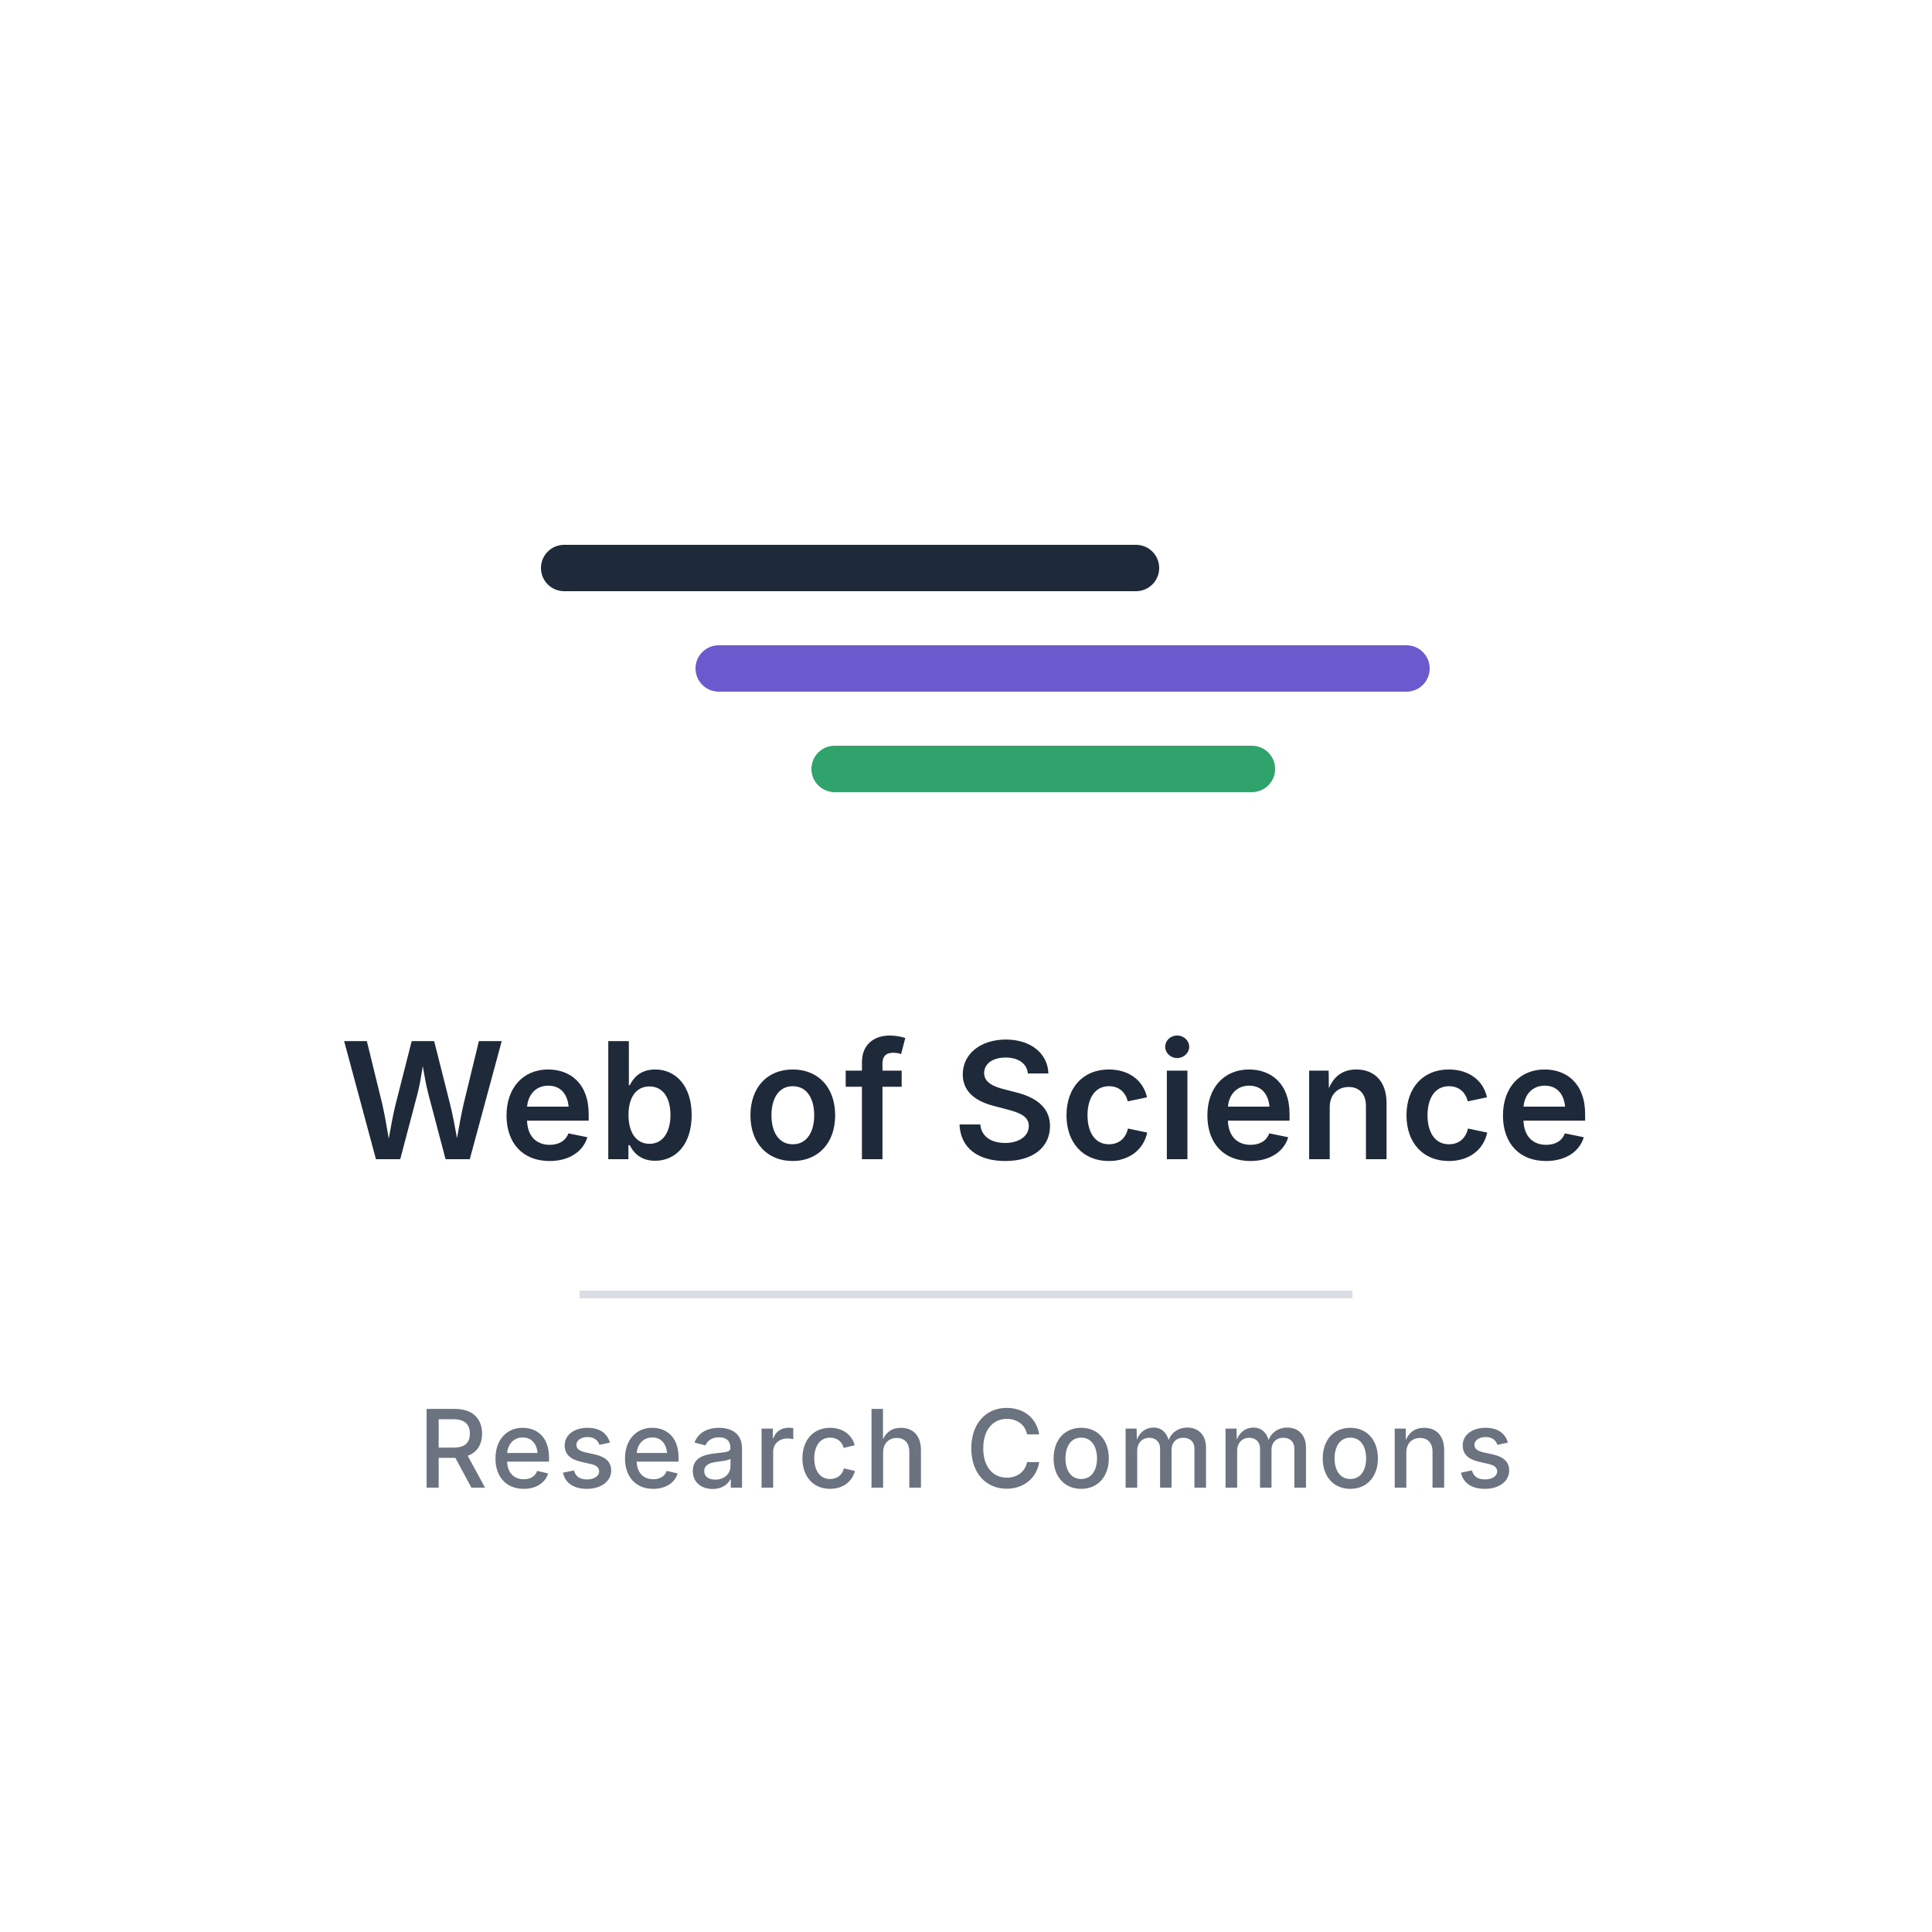
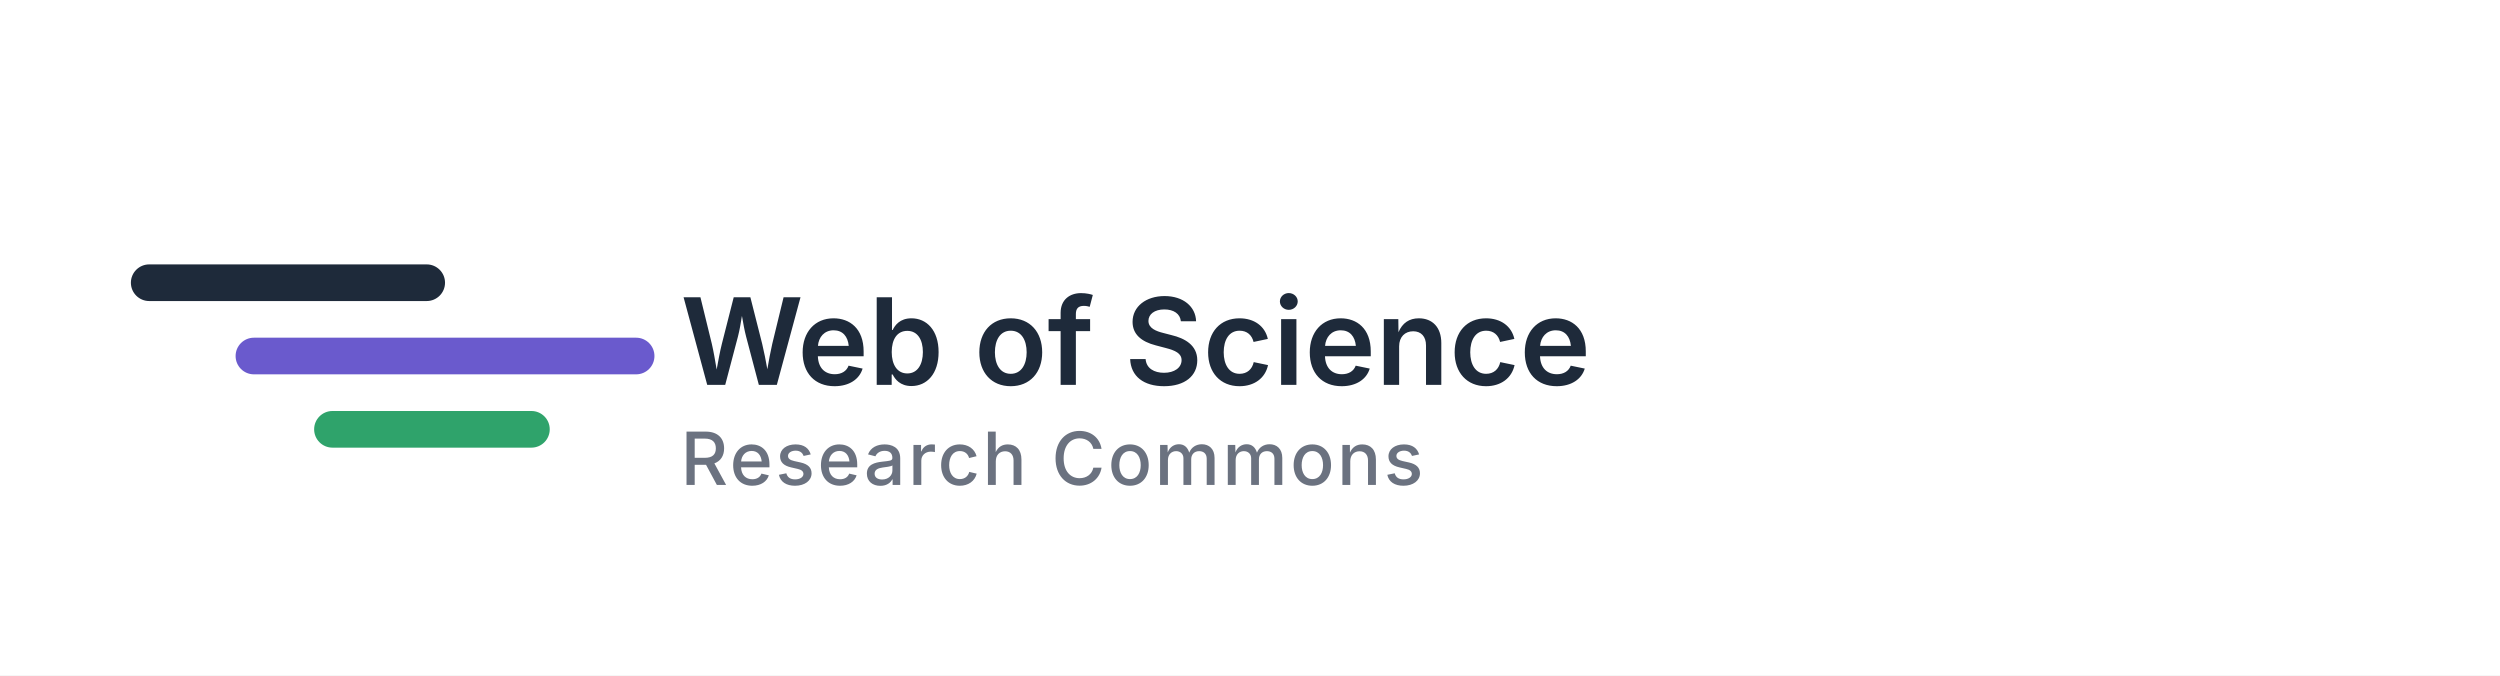
- <svg xmlns="http://www.w3.org/2000/svg" width="500" height="500" viewBox="0 0 500 500">
-   <rect width="500" height="500" fill="#FFFFFF" />
-   <g transform="translate(250 165)">
-     <rect x="-110" y="-24" width="160" height="12" rx="6" fill="#1E2A3A" />
-     <rect x="-70" y="2" width="190" height="12" rx="6" fill="#6A5ACD" />
-     <rect x="-40" y="28" width="120" height="12" rx="6" fill="#2FA36B" />
+ <svg xmlns="http://www.w3.org/2000/svg" width="955" height="258" viewBox="0 0 955 258">
+   <rect width="955" height="258" fill="#FFFFFF" />
+   <g transform="translate(130 129)">
+     <rect x="-80" y="-28" width="120" height="14" rx="7" fill="#1E2A3A" />
+     <rect x="-40" y="0" width="160" height="14" rx="7" fill="#6A5ACD" />
+     <rect x="-10" y="28" width="90" height="14" rx="7" fill="#2FA36B" />
  </g>
-   <text x="250" y="300" text-anchor="middle" font-family="Inter, Helvetica Neue, Arial, sans-serif" font-size="42" font-weight="600" fill="#1E2A3A" letter-spacing="0.5">
+   <text x="260" y="130" font-family="Inter, Helvetica Neue, Arial, sans-serif" font-size="46" font-weight="600" fill="#1E2A3A" dominant-baseline="middle">
    Web of Science
  </text>
-   <line x1="150" y1="335" x2="350" y2="335" stroke="#DADDE3" stroke-width="2" />
-   <text x="250" y="385" text-anchor="middle" font-family="Inter, Helvetica Neue, Arial, sans-serif" font-size="28" font-weight="500" fill="#6B7280" letter-spacing="1">
+   <text x="260" y="175" font-family="Inter, Helvetica Neue, Arial, sans-serif" font-size="28" font-weight="500" fill="#6B7280" letter-spacing="1" dominant-baseline="middle">
    Research Commons
  </text>
</svg>
